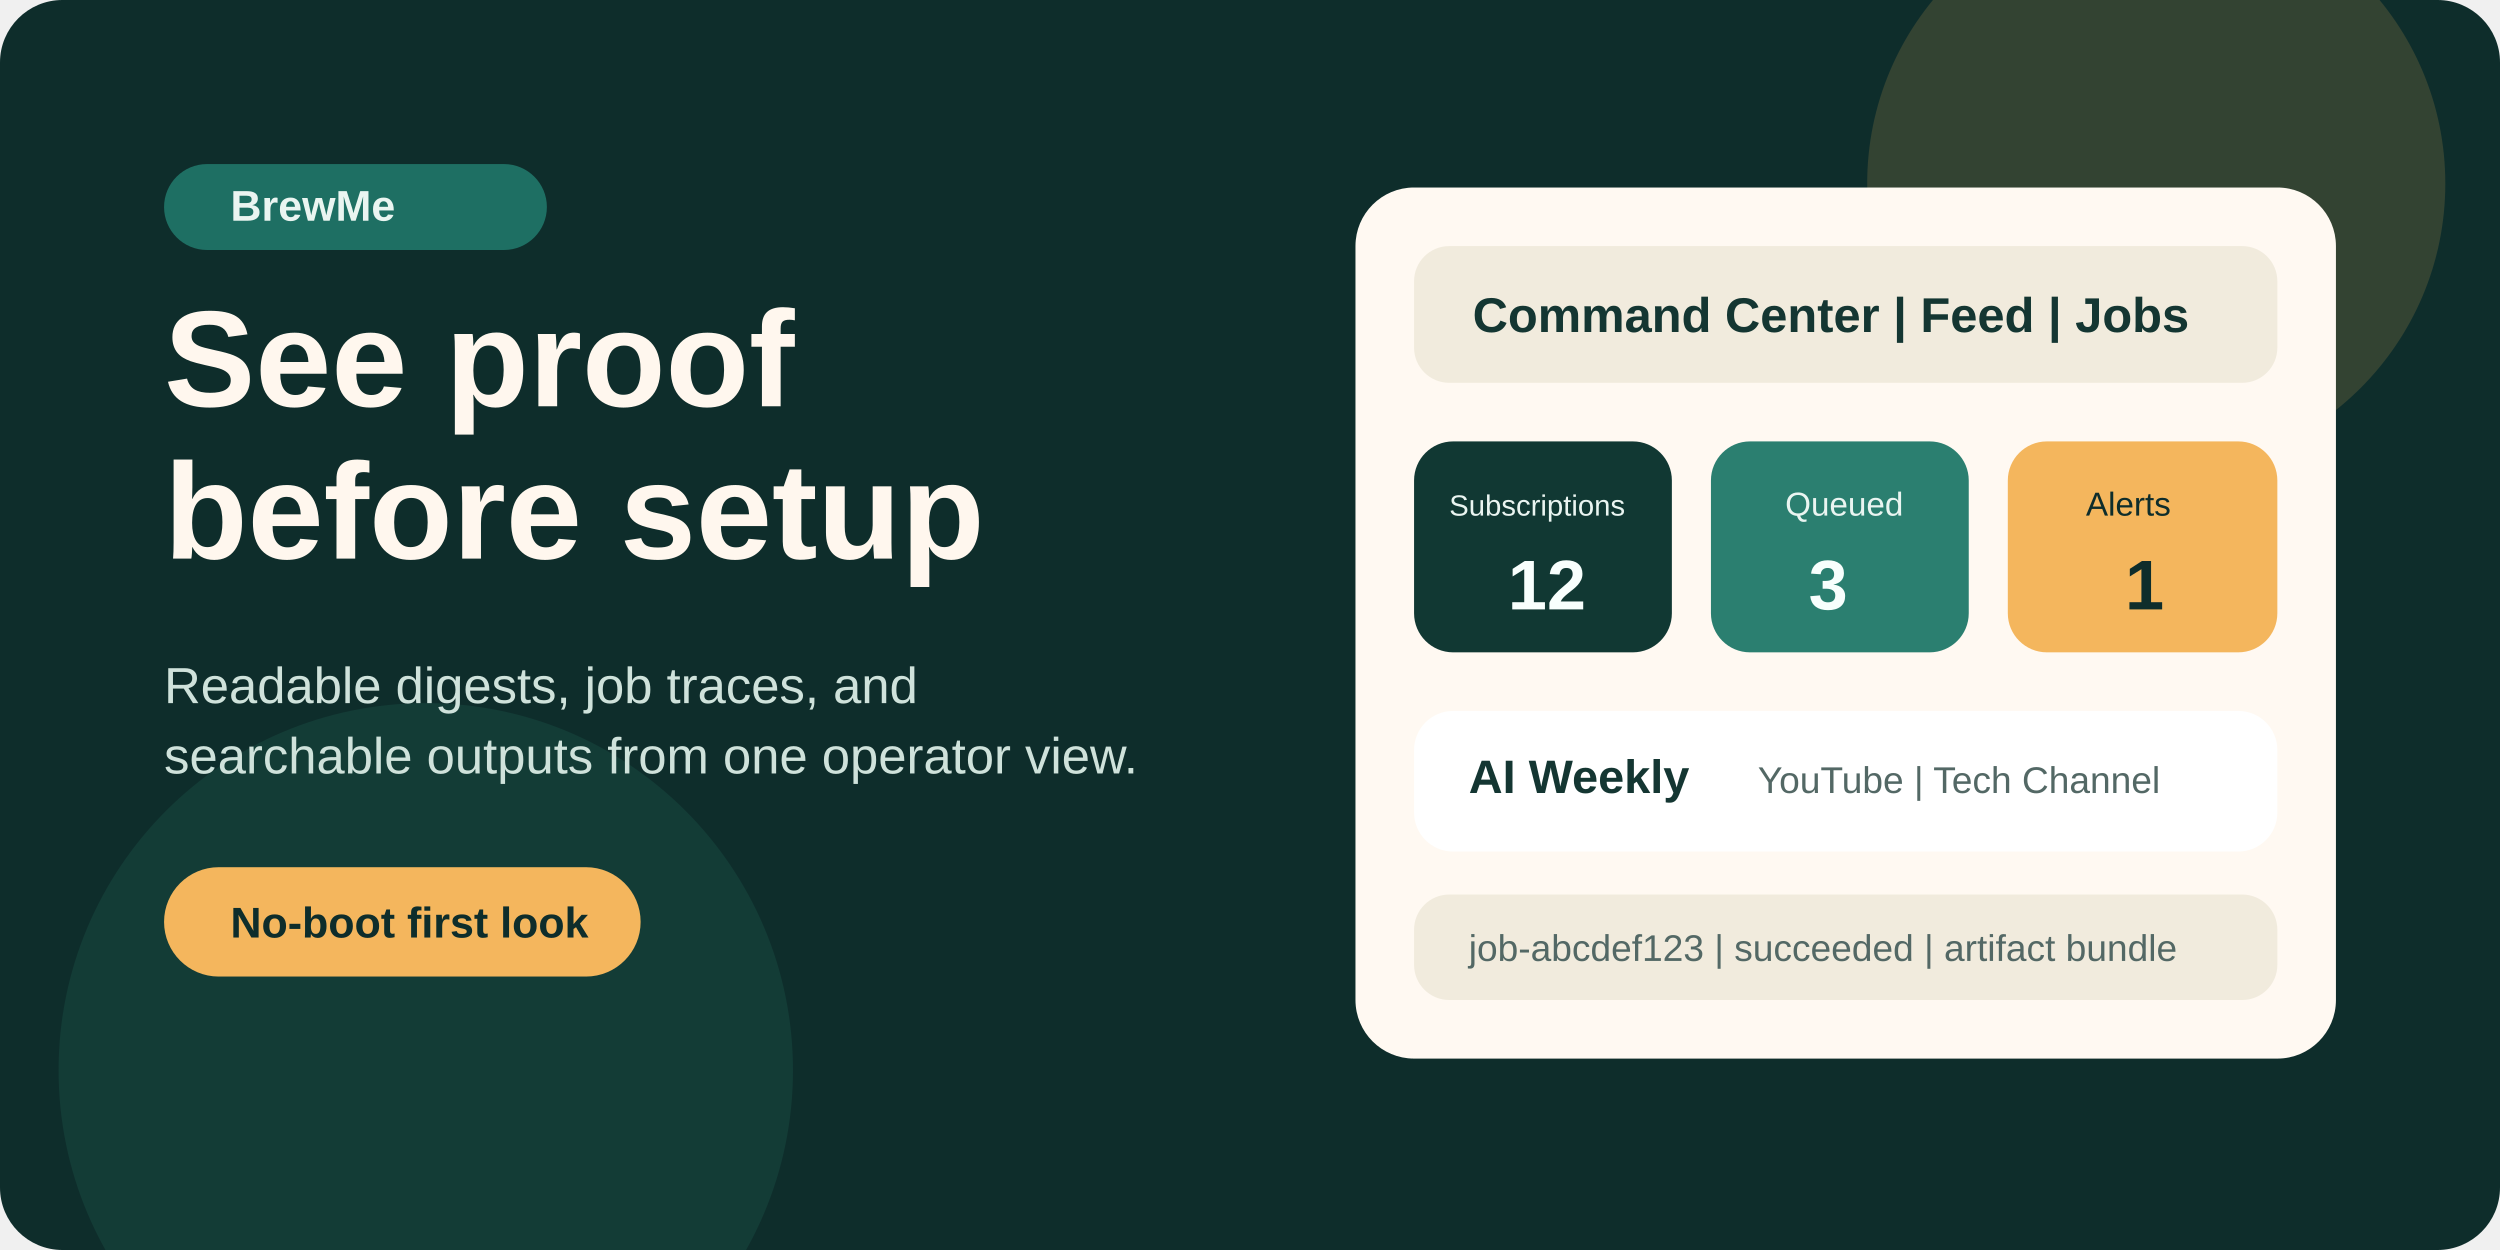
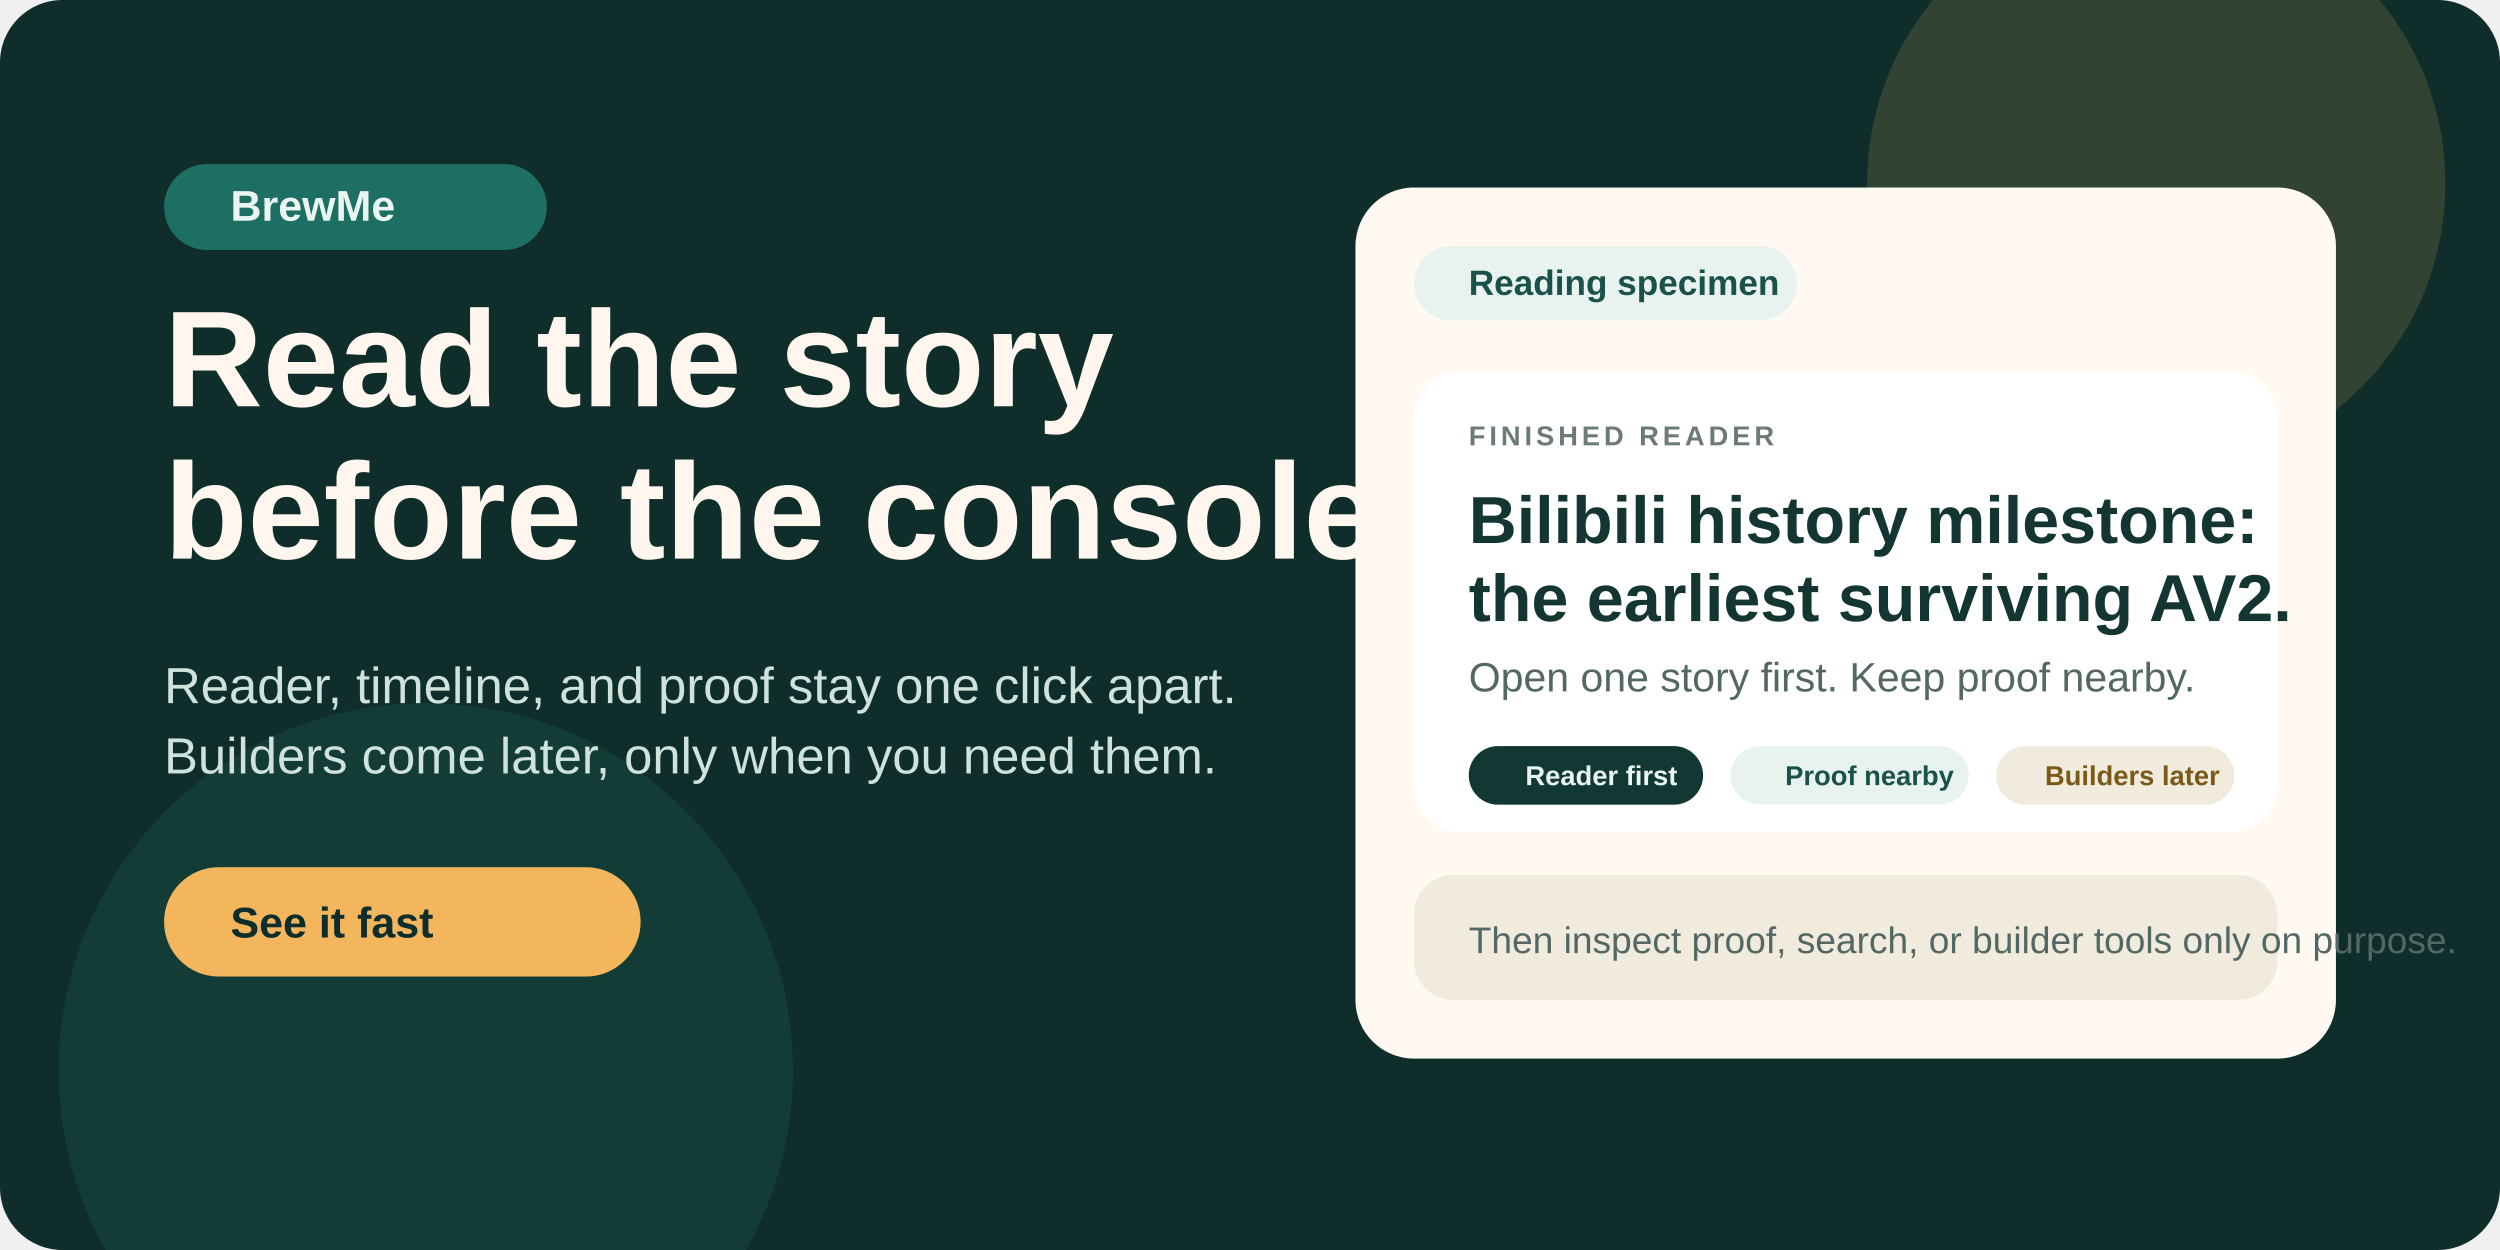
<svg xmlns="http://www.w3.org/2000/svg" width="1280" height="640" viewBox="0 0 1280 640" fill="none" role="img" aria-labelledby="previewTitle previewDesc">
  <rect width="1280" height="640" rx="32" fill="#0E2D2B" />
  <circle cx="1104" cy="94" r="148" fill="#F4B65D" fill-opacity="0.16" />
  <circle cx="218" cy="548" r="188" fill="#2D8A76" fill-opacity="0.16" />
  <rect x="84" y="84" width="196" height="44" rx="22" fill="#1E6F63" />
  <text x="118" y="113" fill="#EAF5F1" font-family="Arial, Helvetica, sans-serif" font-size="22" font-weight="700">BrewMe</text>
-   <text x="84" y="208" fill="#FFF7EE" font-family="Arial, Helvetica, sans-serif" font-size="70" font-weight="700">See proof</text>
-   <text x="84" y="286" fill="#FFF7EE" font-family="Arial, Helvetica, sans-serif" font-size="70" font-weight="700">before setup</text>
-   <text x="84" y="360" fill="#CFE2DB" font-family="Arial, Helvetica, sans-serif" font-size="26">Readable digests, job traces, and</text>
-   <text x="84" y="396" fill="#CFE2DB" font-family="Arial, Helvetica, sans-serif" font-size="26">searchable outputs from one operator view.</text>
+   <text x="84" y="208" fill="#FFF7EE" font-family="Arial, Helvetica, sans-serif" font-size="70" font-weight="700">Read the story</text>
+   <text x="84" y="286" fill="#FFF7EE" font-family="Arial, Helvetica, sans-serif" font-size="70" font-weight="700">before the console</text>
+   <text x="84" y="360" fill="#CFE2DB" font-family="Arial, Helvetica, sans-serif" font-size="26">Reader, timeline, and proof stay one click apart.</text>
+   <text x="84" y="396" fill="#CFE2DB" font-family="Arial, Helvetica, sans-serif" font-size="26">Builders come later, only when you need them.</text>
  <rect x="84" y="444" width="244" height="56" rx="28" fill="#F4B65D" />
-   <text x="118" y="480" fill="#0E2D2B" font-family="Arial, Helvetica, sans-serif" font-size="22" font-weight="700">No-boot first look</text>
+   <text x="118" y="480" fill="#0E2D2B" font-family="Arial, Helvetica, sans-serif" font-size="22" font-weight="700">See it fast</text>
  <rect x="694" y="96" width="502" height="446" rx="30" fill="#FFF9F2" />
-   <rect x="724" y="126" width="442" height="70" rx="18" fill="#F1EBDD" />
-   <text x="754" y="170" fill="#143632" font-family="Arial, Helvetica, sans-serif" font-size="25" font-weight="700">Command Center | Feed | Jobs</text>
-   <rect x="724" y="226" width="132" height="108" rx="20" fill="#113833" />
-   <text x="742" y="264" fill="#EAF5F1" font-family="Arial, Helvetica, sans-serif" font-size="15">Subscriptions</text>
-   <text x="772" y="312" fill="#F8FFFD" font-family="Arial, Helvetica, sans-serif" font-size="36" font-weight="700">12</text>
-   <rect x="876" y="226" width="132" height="108" rx="20" fill="#2B7F70" />
-   <text x="914" y="264" fill="#EAF5F1" font-family="Arial, Helvetica, sans-serif" font-size="17">Queued</text>
-   <text x="926" y="312" fill="#F8FFFD" font-family="Arial, Helvetica, sans-serif" font-size="36" font-weight="700">3</text>
-   <rect x="1028" y="226" width="138" height="108" rx="20" fill="#F4B65D" />
-   <text x="1068" y="264" fill="#0E2D2B" font-family="Arial, Helvetica, sans-serif" font-size="17">Alerts</text>
-   <text x="1088" y="312" fill="#0E2D2B" font-family="Arial, Helvetica, sans-serif" font-size="36" font-weight="700">1</text>
-   <rect x="724" y="364" width="442" height="72" rx="20" fill="#FFFFFF" />
-   <text x="752" y="406" fill="#143632" font-family="Arial, Helvetica, sans-serif" font-size="24" font-weight="700">AI Weekly</text>
-   <text x="900" y="406" fill="#536865" font-family="Arial, Helvetica, sans-serif" font-size="19">YouTube | Tech Channel</text>
-   <rect x="724" y="458" width="442" height="54" rx="18" fill="#F1EBDD" />
-   <text x="752" y="492" fill="#536865" font-family="Arial, Helvetica, sans-serif" font-size="19">job-abcdef123 | succeeded | artifact bundle</text>
+   <rect x="724" y="126" width="196" height="38" rx="19" fill="#E8F3EF" />
+   <text x="752" y="151" fill="#1A514A" font-family="Arial, Helvetica, sans-serif" font-size="18" font-weight="700">Reading specimen</text>
+   <rect x="724" y="190" width="442" height="236" rx="24" fill="#FFFFFF" />
+   <text x="752" y="228" fill="#6C7B78" font-family="Arial, Helvetica, sans-serif" font-size="14" font-weight="700" letter-spacing="2">FINISHED READER</text>
+   <text x="752" y="278" fill="#143632" font-family="Arial, Helvetica, sans-serif" font-size="34" font-weight="700">Bilibili history milestone:</text>
+   <text x="752" y="318" fill="#143632" font-family="Arial, Helvetica, sans-serif" font-size="34" font-weight="700">the earliest surviving AV2.</text>
+   <text x="752" y="354" fill="#536865" font-family="Arial, Helvetica, sans-serif" font-size="21">Open one story first. Keep proof nearby.</text>
+   <rect x="752" y="382" width="120" height="30" rx="15" fill="#113833" />
+   <text x="781" y="402" fill="#EAF5F1" font-family="Arial, Helvetica, sans-serif" font-size="14" font-weight="700">Reader first</text>
+   <rect x="886" y="382" width="122" height="30" rx="15" fill="#E8F3EF" />
+   <text x="914" y="402" fill="#1A514A" font-family="Arial, Helvetica, sans-serif" font-size="14" font-weight="700">Proof nearby</text>
+   <rect x="1022" y="382" width="122" height="30" rx="15" fill="#F1EBDD" />
+   <text x="1047" y="402" fill="#7A5A17" font-family="Arial, Helvetica, sans-serif" font-size="14" font-weight="700">Builders later</text>
+   <rect x="724" y="448" width="442" height="64" rx="20" fill="#F1EBDD" />
+   <text x="752" y="488" fill="#536865" font-family="Arial, Helvetica, sans-serif" font-size="19">Then inspect proof, search, or builder tools only on purpose.</text>
</svg>
